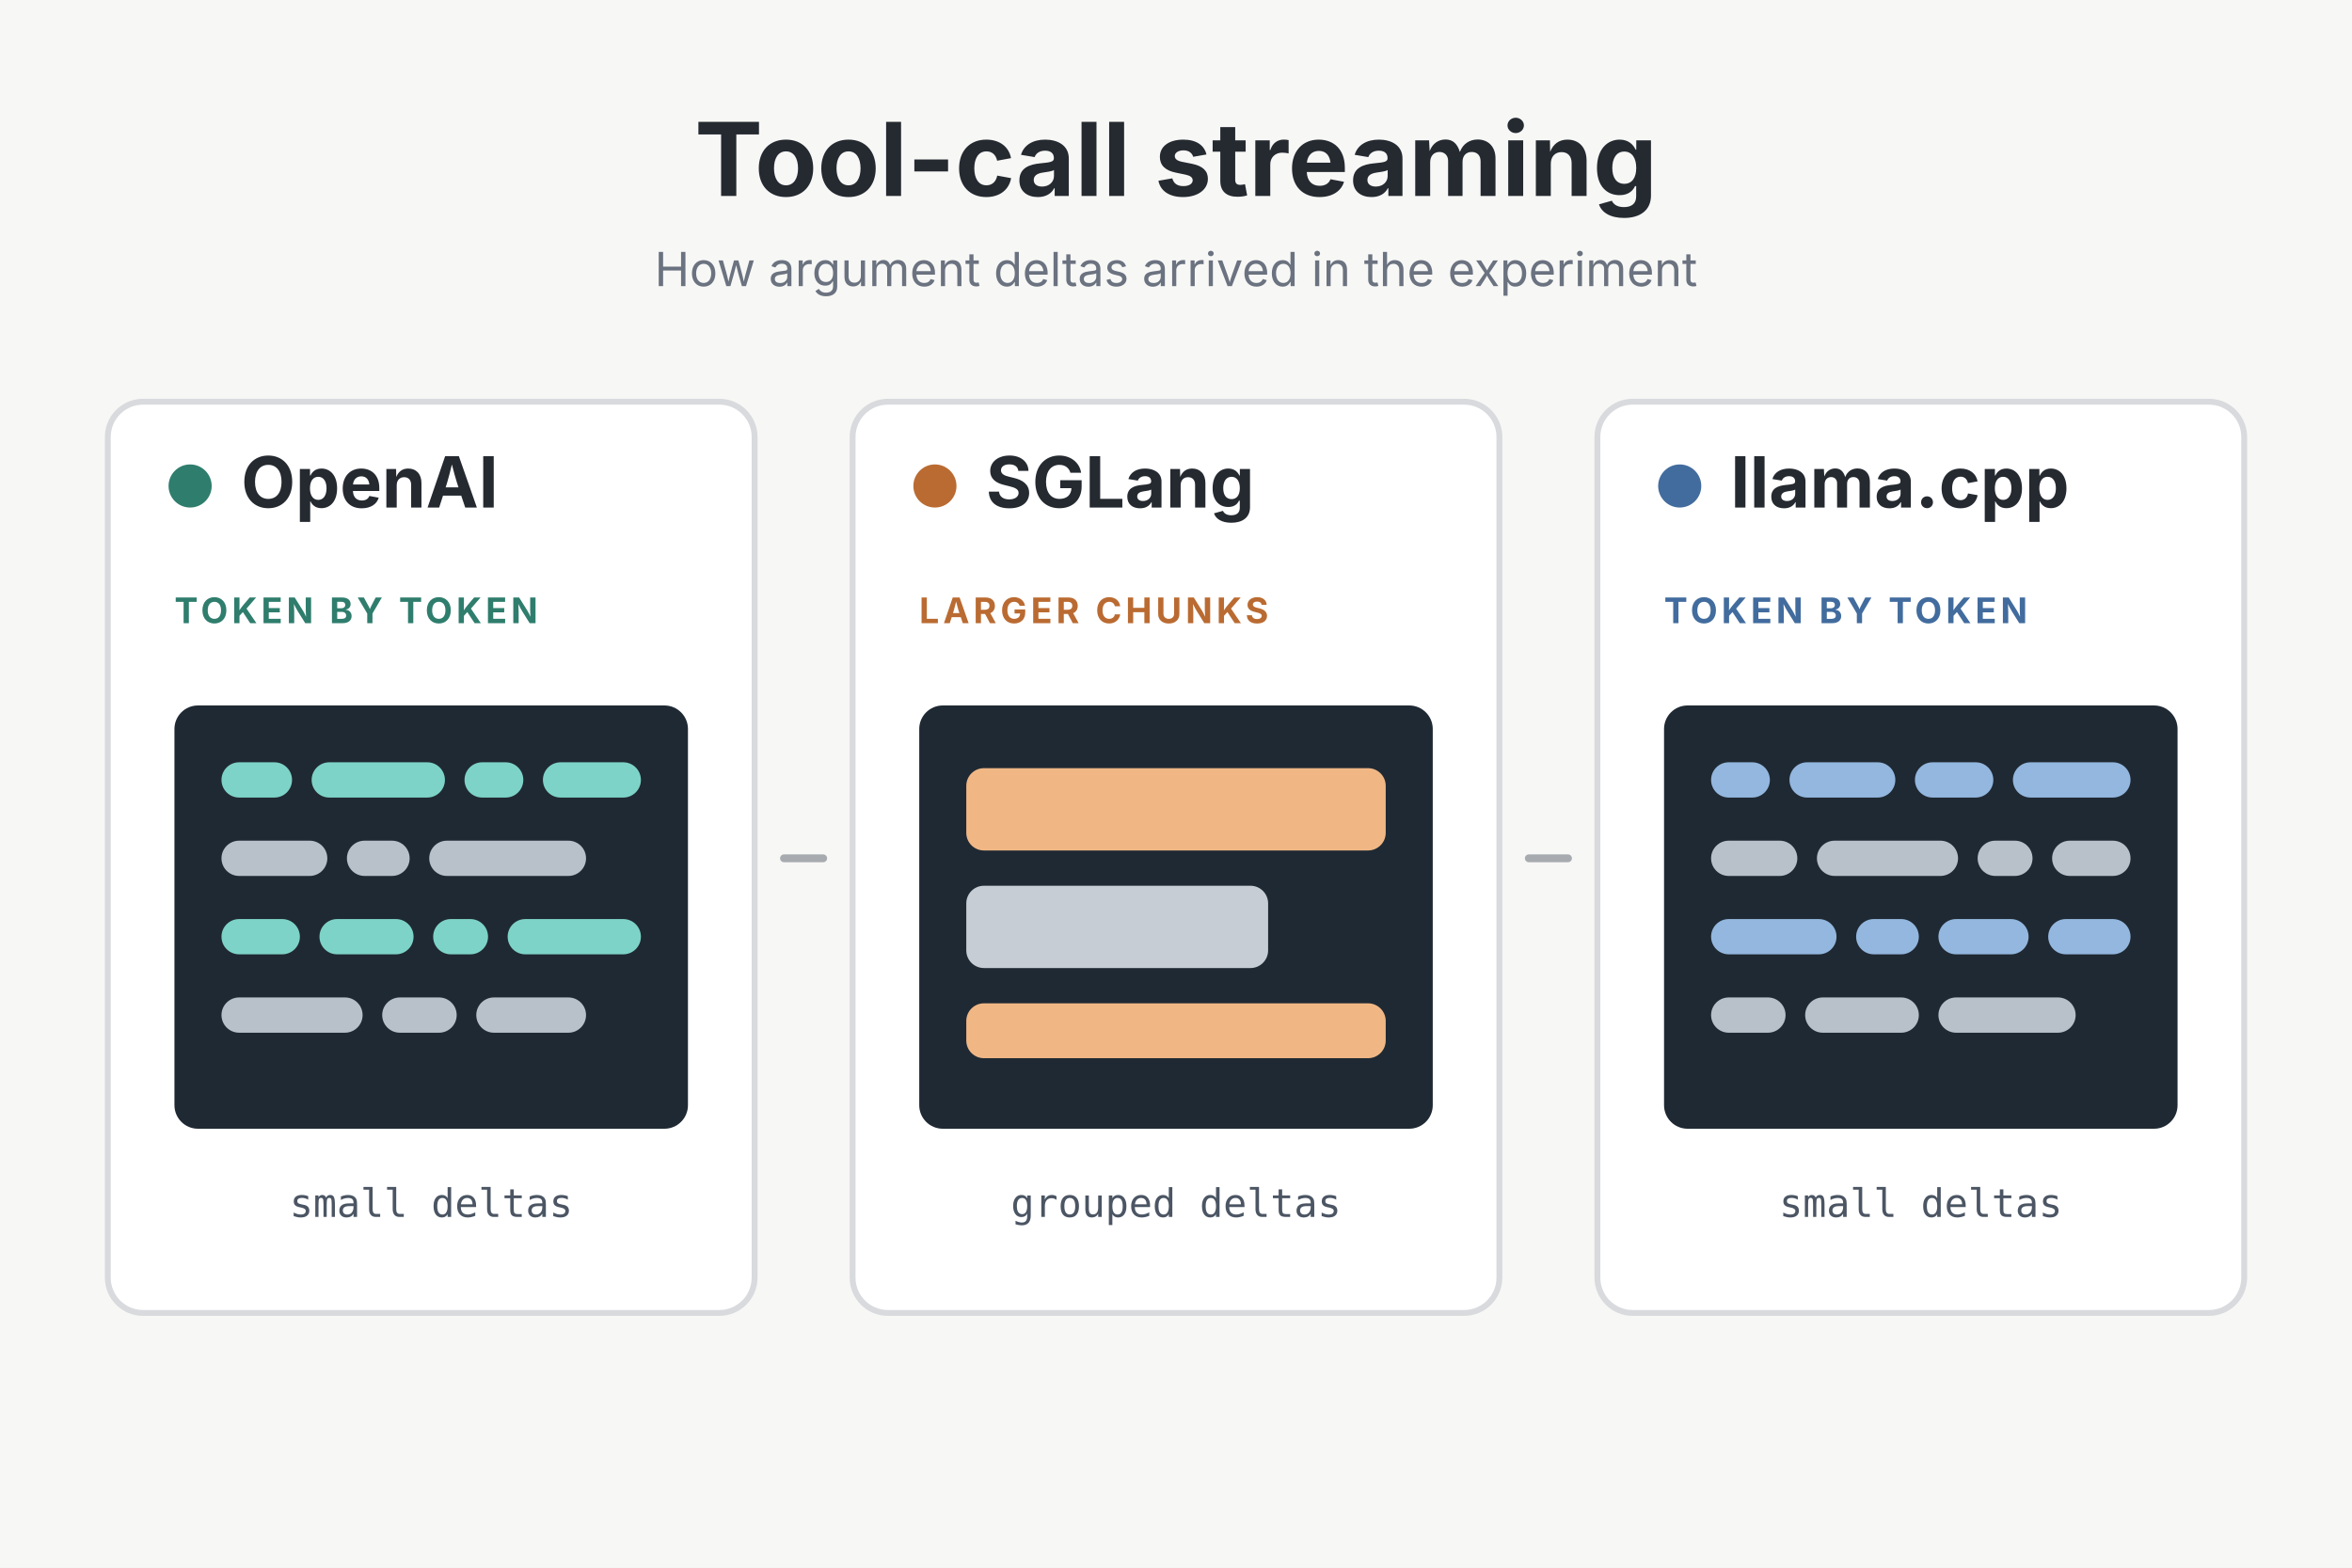
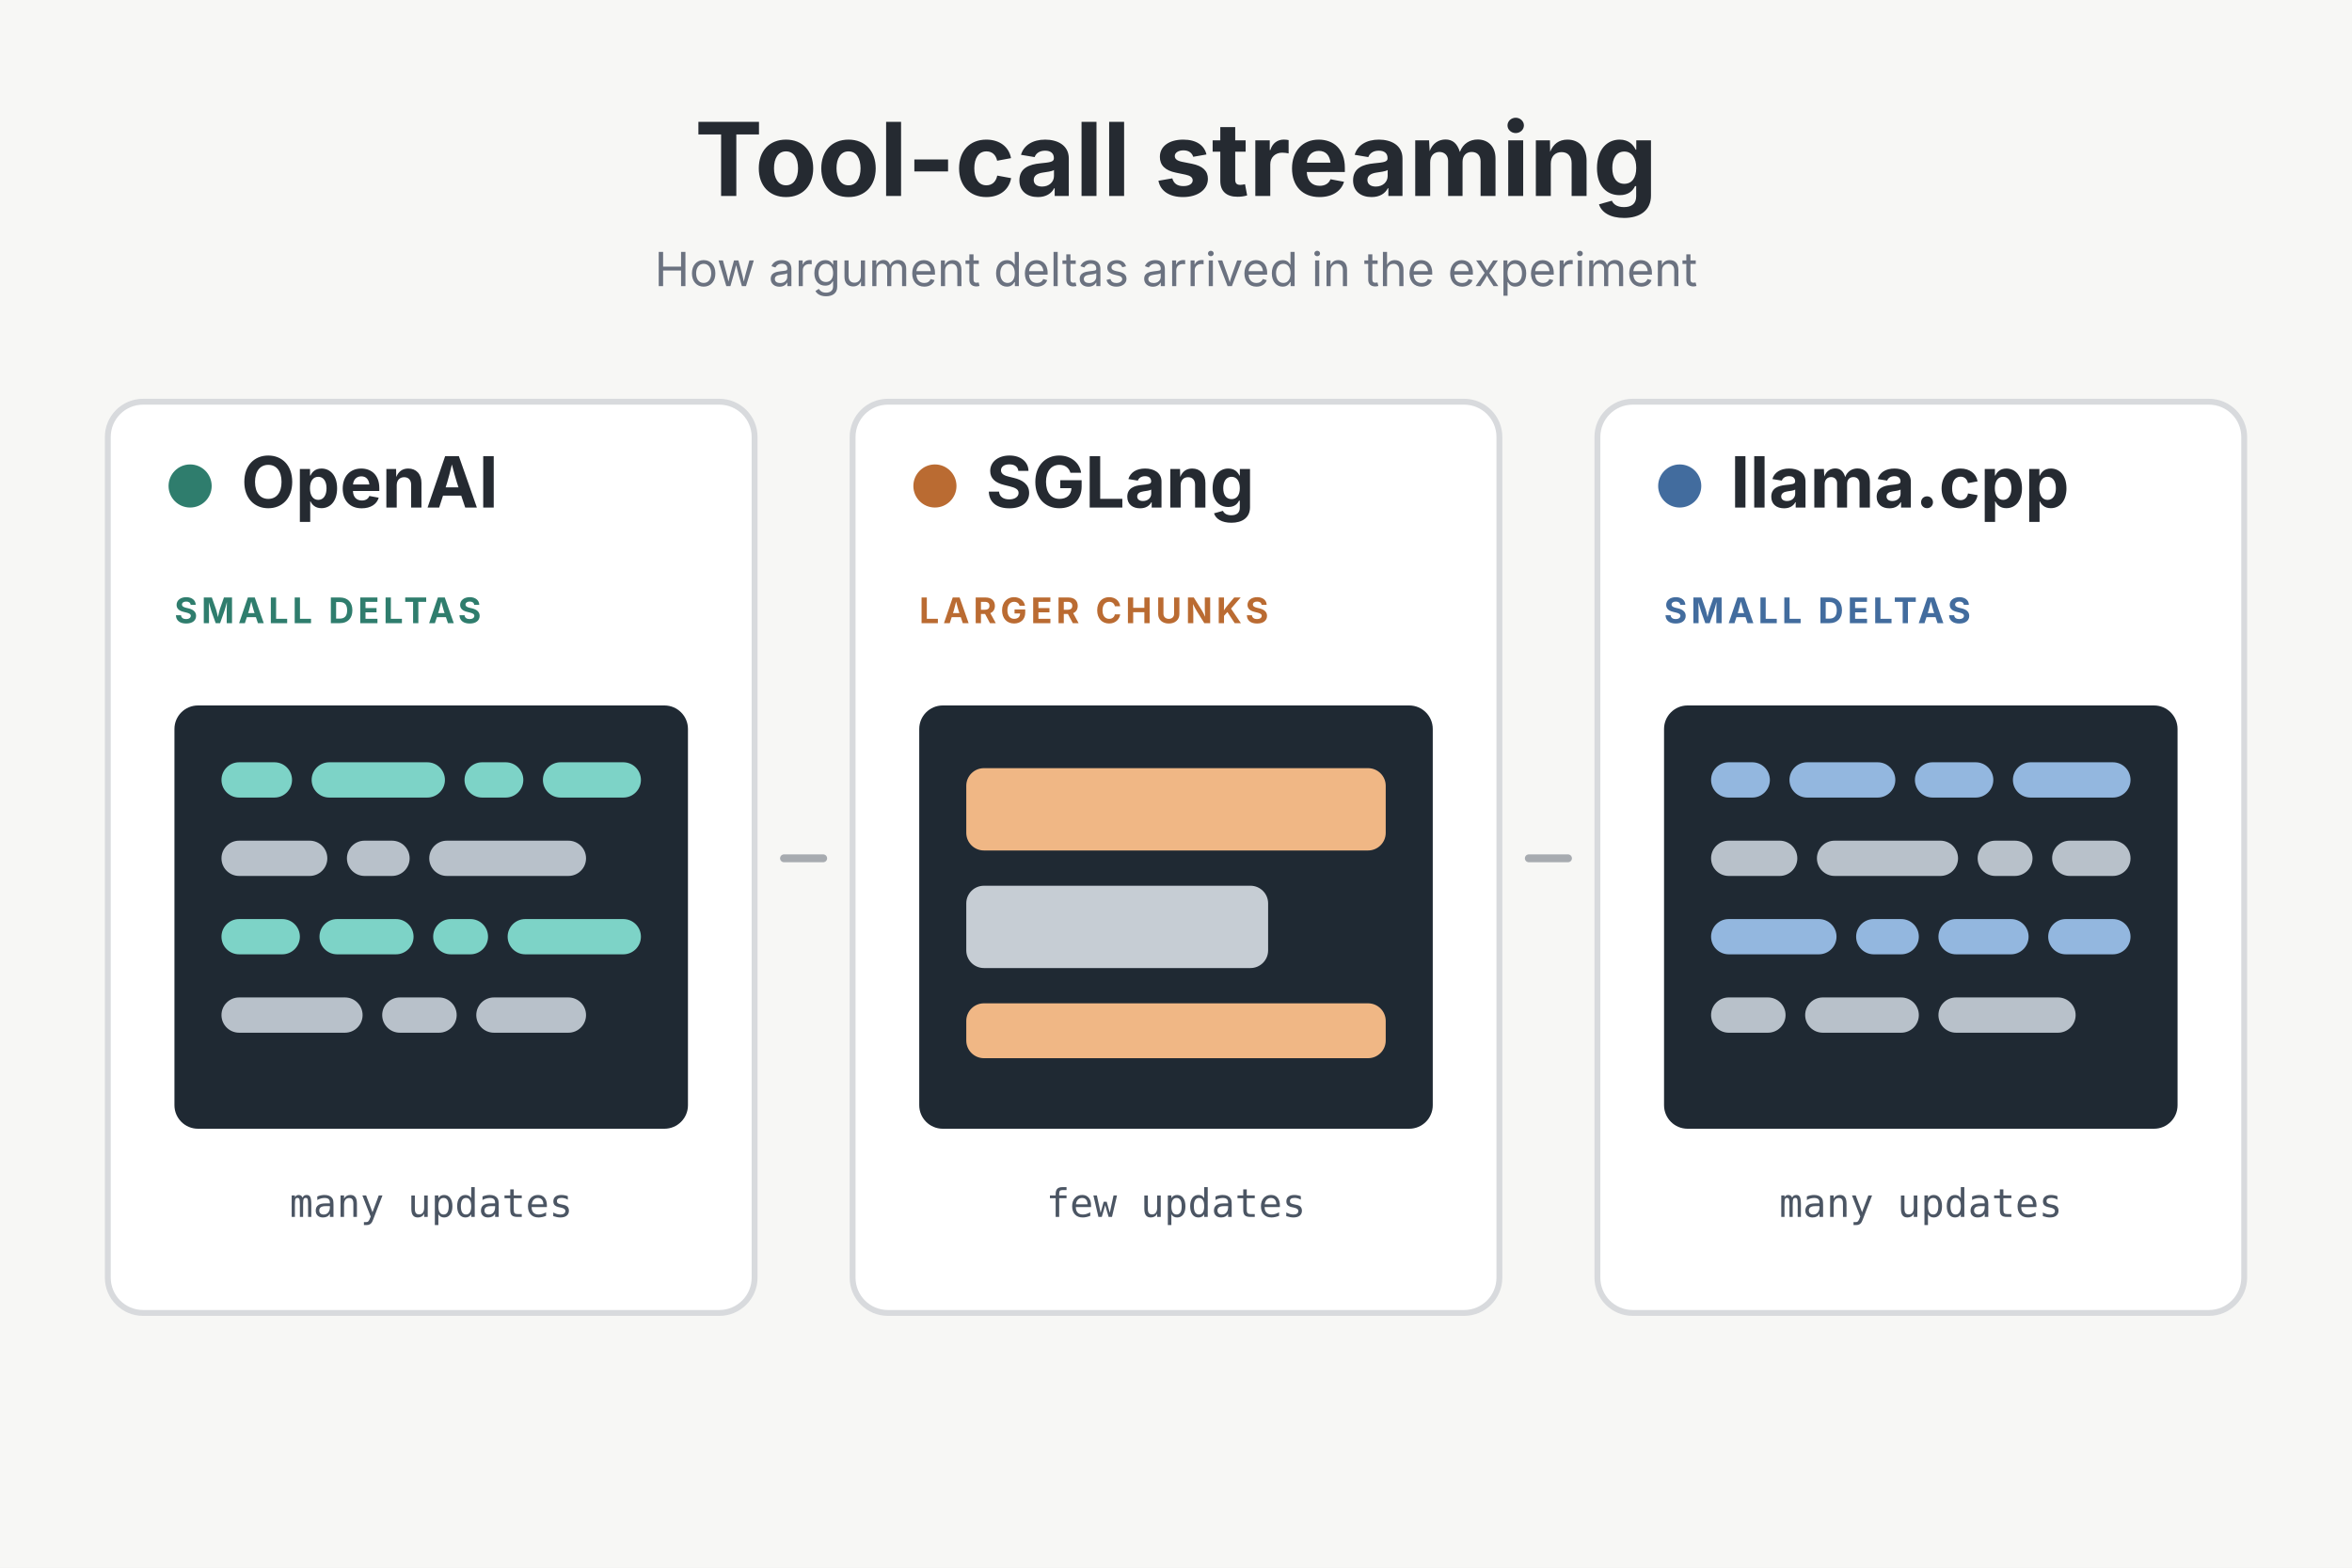
<svg xmlns="http://www.w3.org/2000/svg" width="1200" height="800" viewBox="0 0 1200 800" role="img" aria-labelledby="title description">
  <rect width="1200" height="800" fill="#f7f7f5" />
  <text x="600" y="100" fill="#252a31" font-family="-apple-system, BlinkMacSystemFont, 'Segoe UI', sans-serif" font-size="52" font-weight="700" text-anchor="middle">Tool-call streaming</text>
  <text x="600" y="146" fill="#6b7280" font-family="-apple-system, BlinkMacSystemFont, 'Segoe UI', sans-serif" font-size="24" text-anchor="middle">How argument deltas arrived in the experiment</text>
  <g transform="translate(55 205)">
    <rect width="330" height="465" rx="18" fill="#ffffff" stroke="#d8dadd" stroke-width="3" />
    <circle cx="42" cy="43" r="11" fill="#2f7d6d" />
    <text x="68" y="54" fill="#252a31" font-family="-apple-system, BlinkMacSystemFont, 'Segoe UI', sans-serif" font-size="36" font-weight="650">OpenAI</text>
-     <text x="34" y="113" fill="#2f7d6d" font-family="-apple-system, BlinkMacSystemFont, 'Segoe UI', sans-serif" font-size="18" font-weight="700" letter-spacing="2">TOKEN BY TOKEN</text>
+     <text x="34" y="113" fill="#2f7d6d" font-family="-apple-system, BlinkMacSystemFont, 'Segoe UI', sans-serif" font-size="18" font-weight="700" letter-spacing="2">SMALL DELTAS</text>
    <rect x="34" y="155" width="262" height="216" rx="12" fill="#1f2933" />
    <rect x="58" y="184" width="36" height="18" rx="9" fill="#7dd3c7" />
    <rect x="104" y="184" width="68" height="18" rx="9" fill="#7dd3c7" />
    <rect x="182" y="184" width="30" height="18" rx="9" fill="#7dd3c7" />
    <rect x="222" y="184" width="50" height="18" rx="9" fill="#7dd3c7" />
    <rect x="58" y="224" width="54" height="18" rx="9" fill="#b8c1ca" />
    <rect x="122" y="224" width="32" height="18" rx="9" fill="#b8c1ca" />
    <rect x="164" y="224" width="80" height="18" rx="9" fill="#b8c1ca" />
    <rect x="58" y="264" width="40" height="18" rx="9" fill="#7dd3c7" />
    <rect x="108" y="264" width="48" height="18" rx="9" fill="#7dd3c7" />
    <rect x="166" y="264" width="28" height="18" rx="9" fill="#7dd3c7" />
    <rect x="204" y="264" width="68" height="18" rx="9" fill="#7dd3c7" />
    <rect x="58" y="304" width="72" height="18" rx="9" fill="#b8c1ca" />
    <rect x="140" y="304" width="38" height="18" rx="9" fill="#b8c1ca" />
    <rect x="188" y="304" width="56" height="18" rx="9" fill="#b8c1ca" />
-     <text x="165" y="416" fill="#4b5563" font-family="ui-monospace, SFMono-Regular, Menlo, monospace" font-size="20" text-anchor="middle">small deltas</text>
+     <text x="165" y="416" fill="#4b5563" font-family="ui-monospace, SFMono-Regular, Menlo, monospace" font-size="20" text-anchor="middle">many updates</text>
  </g>
  <g transform="translate(435 205)">
    <rect width="330" height="465" rx="18" fill="#ffffff" stroke="#d8dadd" stroke-width="3" />
    <circle cx="42" cy="43" r="11" fill="#ba6b32" />
    <text x="68" y="54" fill="#252a31" font-family="-apple-system, BlinkMacSystemFont, 'Segoe UI', sans-serif" font-size="36" font-weight="650">SGLang</text>
    <text x="34" y="113" fill="#ba6b32" font-family="-apple-system, BlinkMacSystemFont, 'Segoe UI', sans-serif" font-size="18" font-weight="700" letter-spacing="2">LARGER CHUNKS</text>
    <rect x="34" y="155" width="262" height="216" rx="12" fill="#1f2933" />
    <rect x="58" y="187" width="214" height="42" rx="9" fill="#f0b785" />
    <rect x="58" y="247" width="154" height="42" rx="9" fill="#c6cdd4" />
    <rect x="58" y="307" width="214" height="28" rx="9" fill="#f0b785" />
-     <text x="165" y="416" fill="#4b5563" font-family="ui-monospace, SFMono-Regular, Menlo, monospace" font-size="20" text-anchor="middle">grouped deltas</text>
+     <text x="165" y="416" fill="#4b5563" font-family="ui-monospace, SFMono-Regular, Menlo, monospace" font-size="20" text-anchor="middle">few updates</text>
  </g>
  <g transform="translate(815 205)">
    <rect width="330" height="465" rx="18" fill="#ffffff" stroke="#d8dadd" stroke-width="3" />
    <circle cx="42" cy="43" r="11" fill="#426c9e" />
    <text x="68" y="54" fill="#252a31" font-family="-apple-system, BlinkMacSystemFont, 'Segoe UI', sans-serif" font-size="36" font-weight="650">llama.cpp</text>
-     <text x="34" y="113" fill="#426c9e" font-family="-apple-system, BlinkMacSystemFont, 'Segoe UI', sans-serif" font-size="18" font-weight="700" letter-spacing="2">TOKEN BY TOKEN</text>
+     <text x="34" y="113" fill="#426c9e" font-family="-apple-system, BlinkMacSystemFont, 'Segoe UI', sans-serif" font-size="18" font-weight="700" letter-spacing="2">SMALL DELTAS</text>
    <rect x="34" y="155" width="262" height="216" rx="12" fill="#1f2933" />
    <rect x="58" y="184" width="30" height="18" rx="9" fill="#93b7df" />
    <rect x="98" y="184" width="54" height="18" rx="9" fill="#93b7df" />
    <rect x="162" y="184" width="40" height="18" rx="9" fill="#93b7df" />
    <rect x="212" y="184" width="60" height="18" rx="9" fill="#93b7df" />
    <rect x="58" y="224" width="44" height="18" rx="9" fill="#b8c1ca" />
    <rect x="112" y="224" width="72" height="18" rx="9" fill="#b8c1ca" />
    <rect x="194" y="224" width="28" height="18" rx="9" fill="#b8c1ca" />
    <rect x="232" y="224" width="40" height="18" rx="9" fill="#b8c1ca" />
    <rect x="58" y="264" width="64" height="18" rx="9" fill="#93b7df" />
    <rect x="132" y="264" width="32" height="18" rx="9" fill="#93b7df" />
    <rect x="174" y="264" width="46" height="18" rx="9" fill="#93b7df" />
    <rect x="230" y="264" width="42" height="18" rx="9" fill="#93b7df" />
    <rect x="58" y="304" width="38" height="18" rx="9" fill="#b8c1ca" />
    <rect x="106" y="304" width="58" height="18" rx="9" fill="#b8c1ca" />
    <rect x="174" y="304" width="70" height="18" rx="9" fill="#b8c1ca" />
-     <text x="165" y="416" fill="#4b5563" font-family="ui-monospace, SFMono-Regular, Menlo, monospace" font-size="20" text-anchor="middle">small deltas</text>
+     <text x="165" y="416" fill="#4b5563" font-family="ui-monospace, SFMono-Regular, Menlo, monospace" font-size="20" text-anchor="middle">many updates</text>
  </g>
  <path d="M400 438h20" stroke="#a7abb0" stroke-width="4" stroke-linecap="round" />
  <path d="M780 438h20" stroke="#a7abb0" stroke-width="4" stroke-linecap="round" />
</svg>
